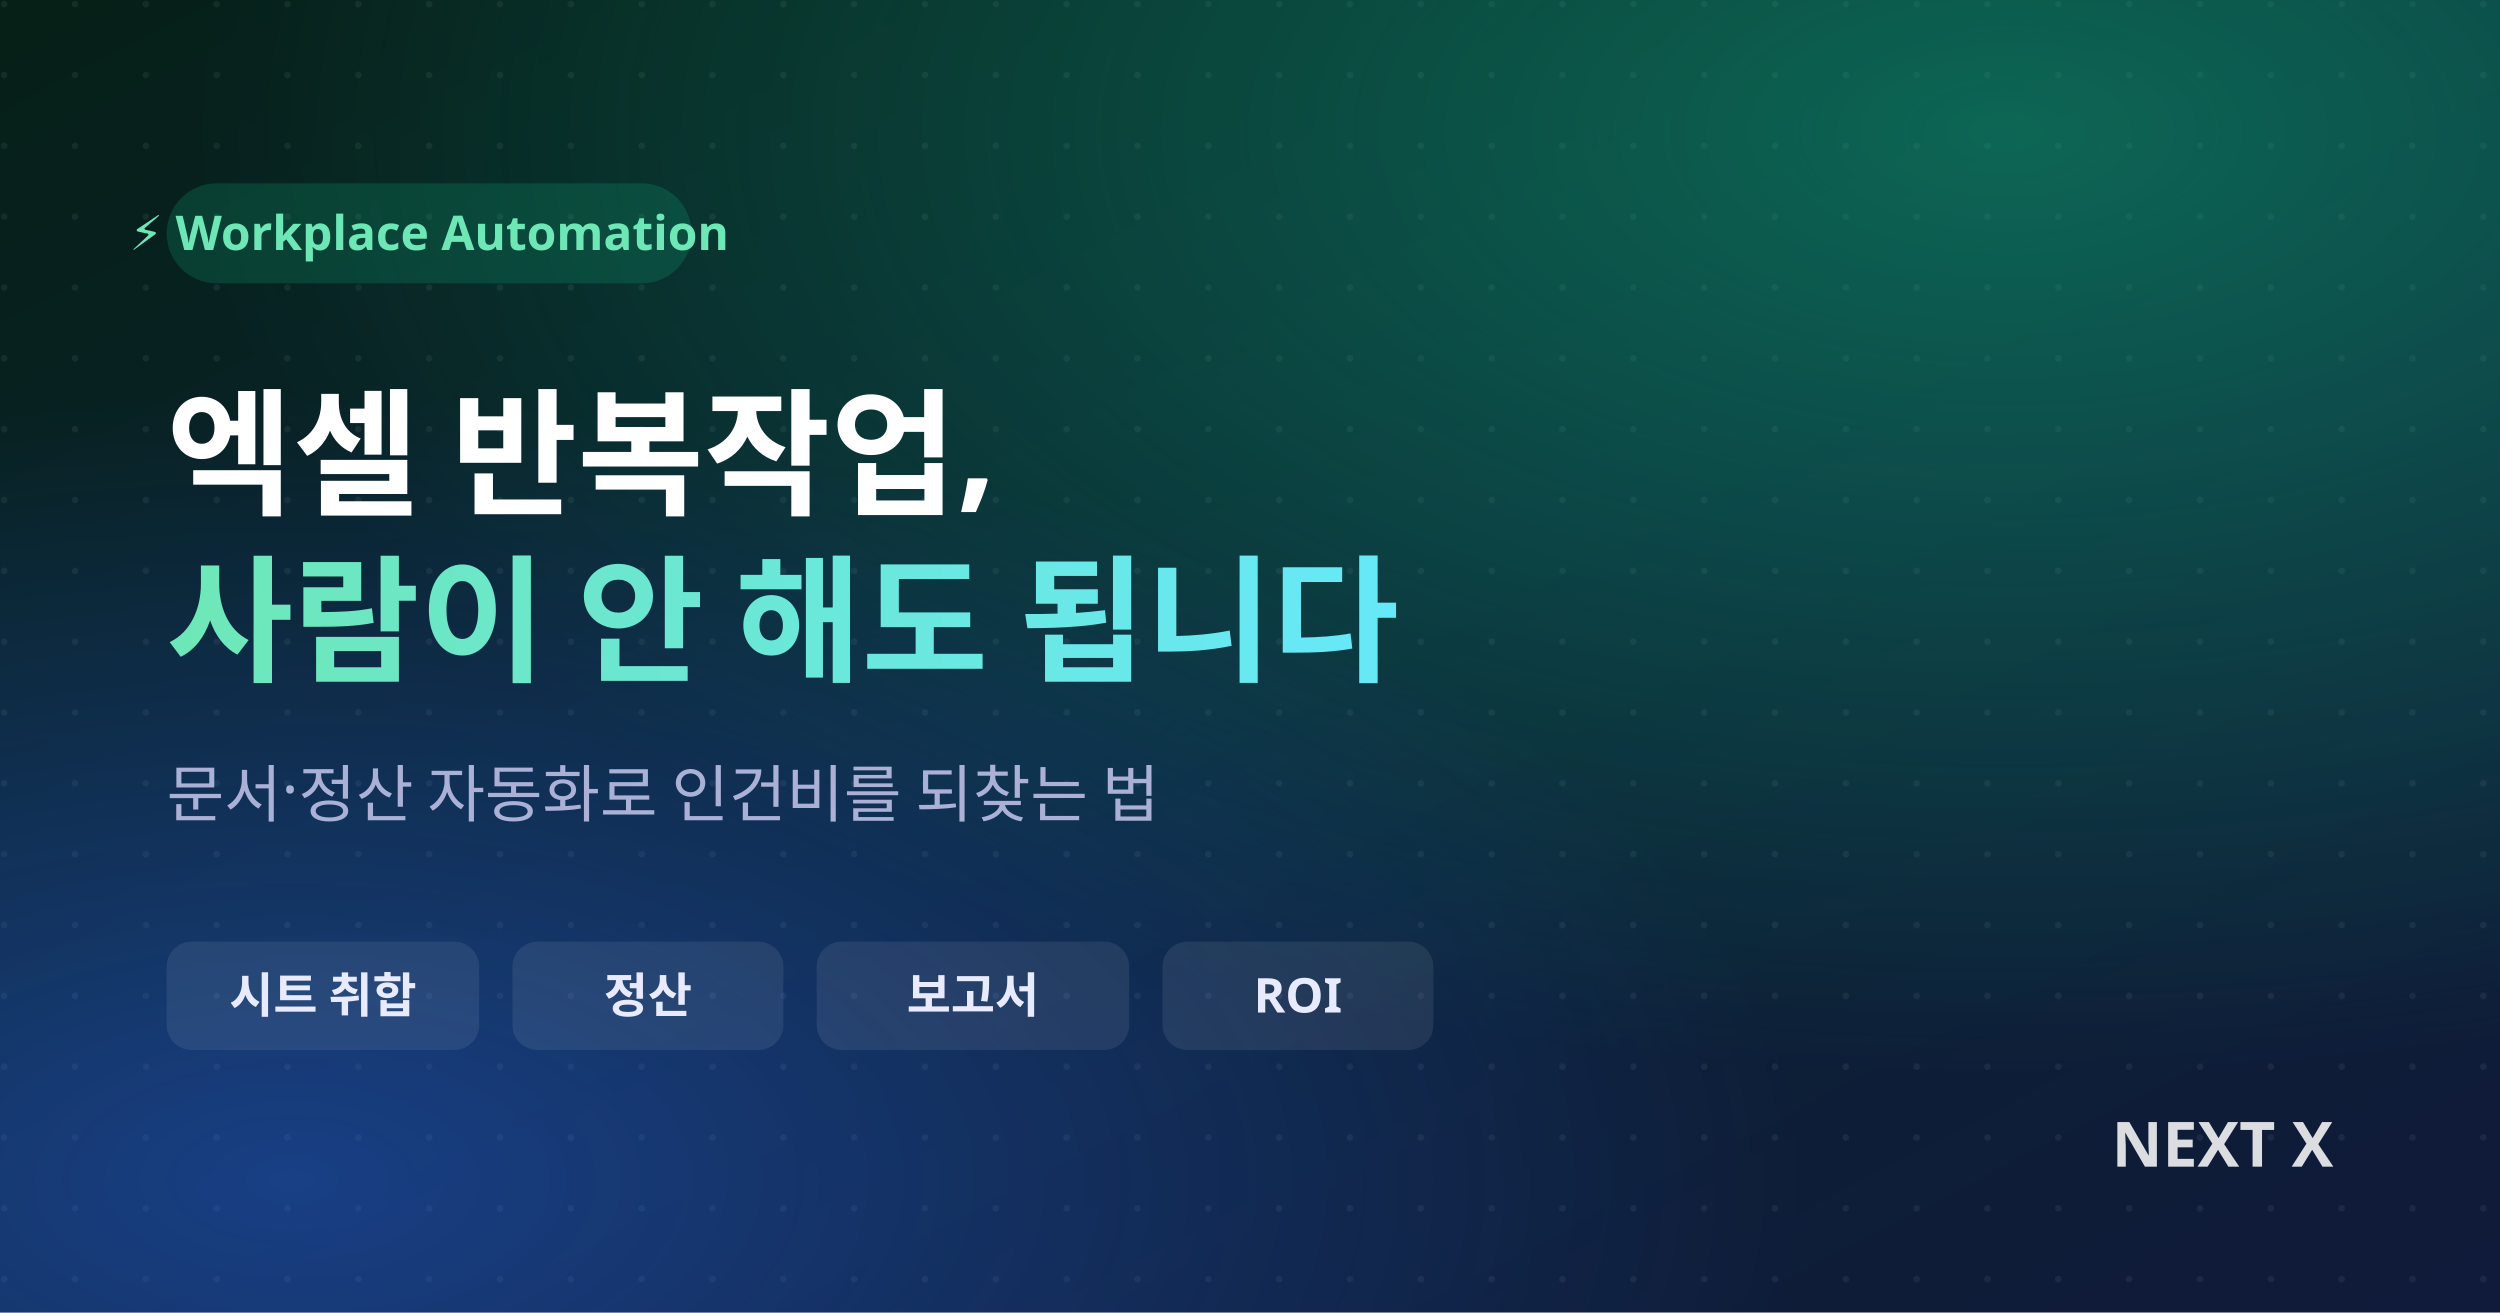
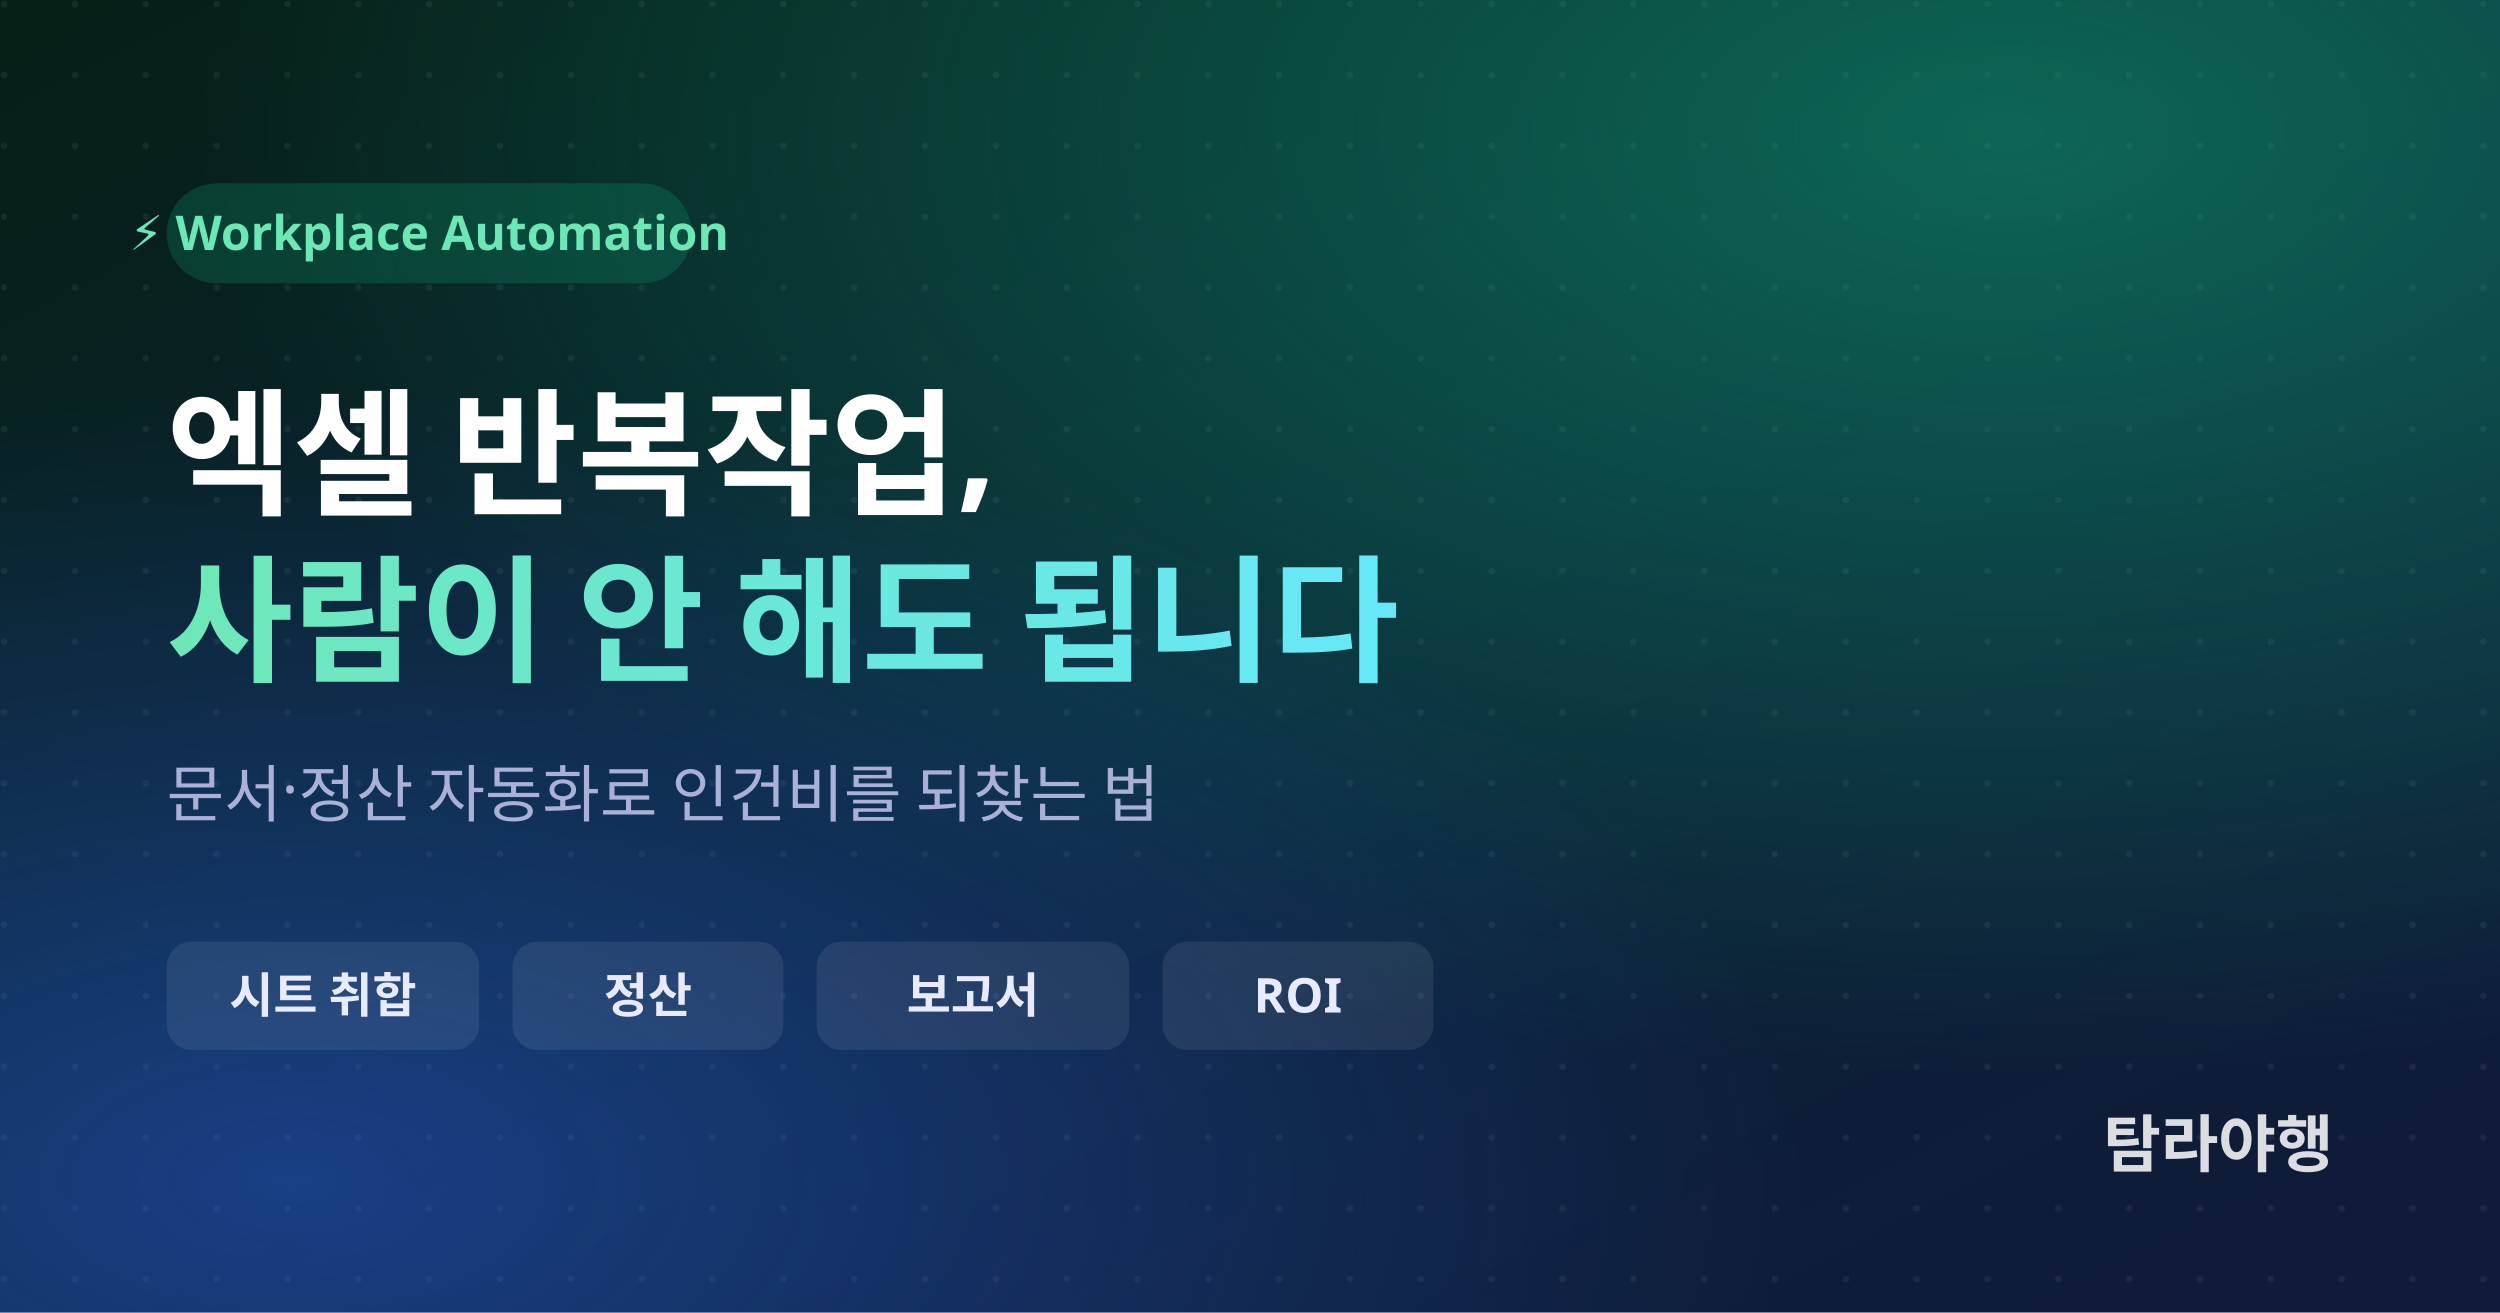
<svg xmlns="http://www.w3.org/2000/svg" viewBox="0 0 1200 630" width="1200" height="630" font-family="'Apple SD Gothic Neo','Malgun Gothic','Noto Sans KR','Segoe UI',sans-serif">
  <defs>
    <linearGradient id="bg" x1="0" y1="0" x2="1" y2="1">
      <stop offset="0" stop-color="#062017" />
      <stop offset="0.5" stop-color="#0a2233" />
      <stop offset="1" stop-color="#101a3a" />
    </linearGradient>
    <radialGradient id="glow" cx="80%" cy="10%" r="72%">
      <stop offset="0" stop-color="#10b981" stop-opacity="0.45" />
      <stop offset="1" stop-color="#10b981" stop-opacity="0" />
    </radialGradient>
    <radialGradient id="glow2" cx="12%" cy="90%" r="60%">
      <stop offset="0" stop-color="#2f6bff" stop-opacity="0.4" />
      <stop offset="1" stop-color="#2f6bff" stop-opacity="0" />
    </radialGradient>
    <pattern id="dots" width="34" height="34" patternUnits="userSpaceOnUse">
      <circle cx="2" cy="2" r="1.6" fill="#fff" opacity="0.06" />
    </pattern>
    <linearGradient id="ac" x1="0" y1="0" x2="1" y2="0">
      <stop offset="0" stop-color="#6ee7b7" />
      <stop offset="1" stop-color="#67e8f9" />
    </linearGradient>
  </defs>
  <rect width="1200" height="630" fill="url(#bg)" />
  <rect width="1200" height="630" fill="url(#dots)" />
  <rect width="1200" height="630" fill="url(#glow)" />
  <rect width="1200" height="630" fill="url(#glow2)" />
  <g transform="translate(80,88)">
    <rect width="252" height="48" rx="24" fill="#10b981" opacity="0.2" />
    <text x="126" y="32" text-anchor="middle" font-size="23" font-weight="700" fill="#6ee7b7">⚡ Workplace Automation</text>
  </g>
  <text x="80" y="242" font-size="66" font-weight="800" fill="#fff">엑셀 반복작업,</text>
  <text x="80" y="322" font-size="66" font-weight="800" fill="url(#ac)">사람이 안 해도 됩니다</text>
  <text x="80" y="392" font-size="30" font-weight="500" fill="#aab0d6">문서·정산 자동화로 인건비를 되찾는 법</text>
  <g transform="translate(80,452)" font-size="23" font-weight="700">
    <g>
      <rect width="150" height="52" rx="12" fill="#fff" opacity="0.08" />
      <text x="75" y="34" text-anchor="middle" fill="#e8eaff">시트 취합</text>
    </g>
    <g transform="translate(166,0)">
      <rect width="130" height="52" rx="12" fill="#fff" opacity="0.08" />
      <text x="65" y="34" text-anchor="middle" fill="#e8eaff">정산</text>
    </g>
    <g transform="translate(312,0)">
      <rect width="150" height="52" rx="12" fill="#fff" opacity="0.08" />
      <text x="75" y="34" text-anchor="middle" fill="#e8eaff">보고서</text>
    </g>
    <g transform="translate(478,0)">
      <rect width="130" height="52" rx="12" fill="#fff" opacity="0.08" />
      <text x="65" y="34" text-anchor="middle" fill="#e8eaff">ROI</text>
    </g>
  </g>
-   <text x="1120" y="560" text-anchor="end" font-size="30" font-weight="800" fill="#fff" opacity="0.85">NEXT X</text>
+   <text x="1120" y="560" text-anchor="end" font-size="30" font-weight="800" fill="#fff" opacity="0.85">탐라야행</text>
</svg>
